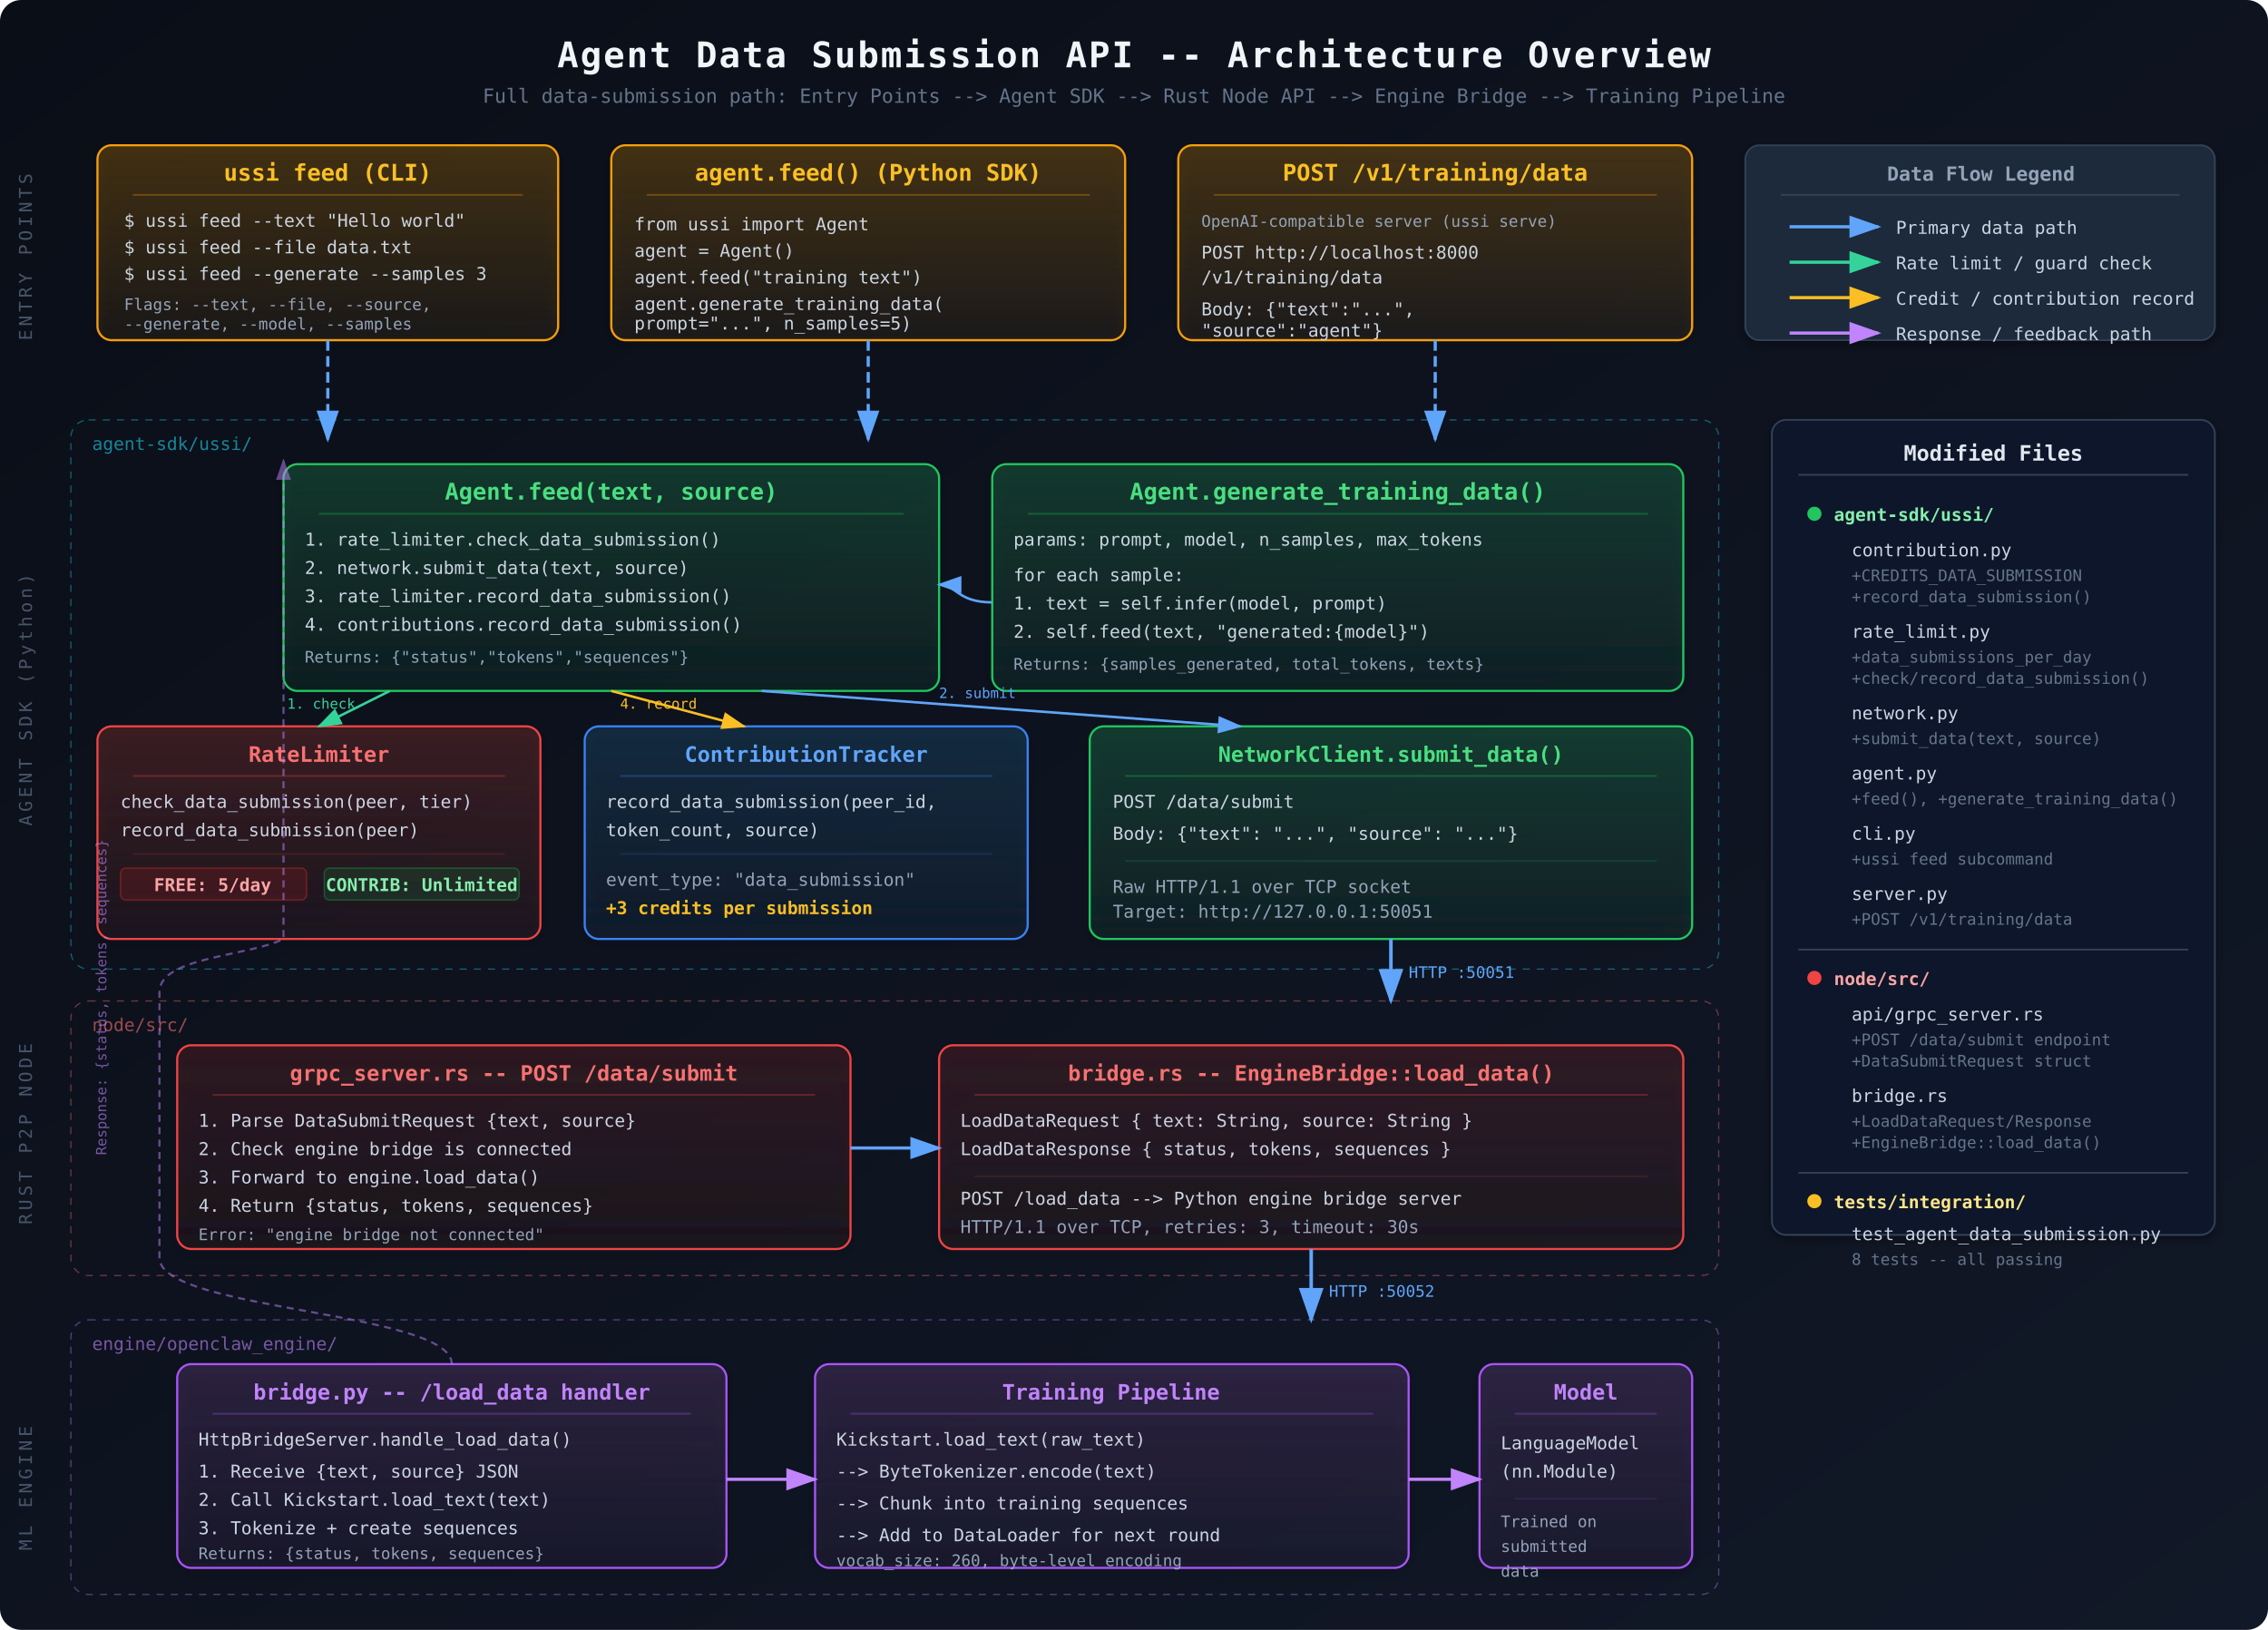
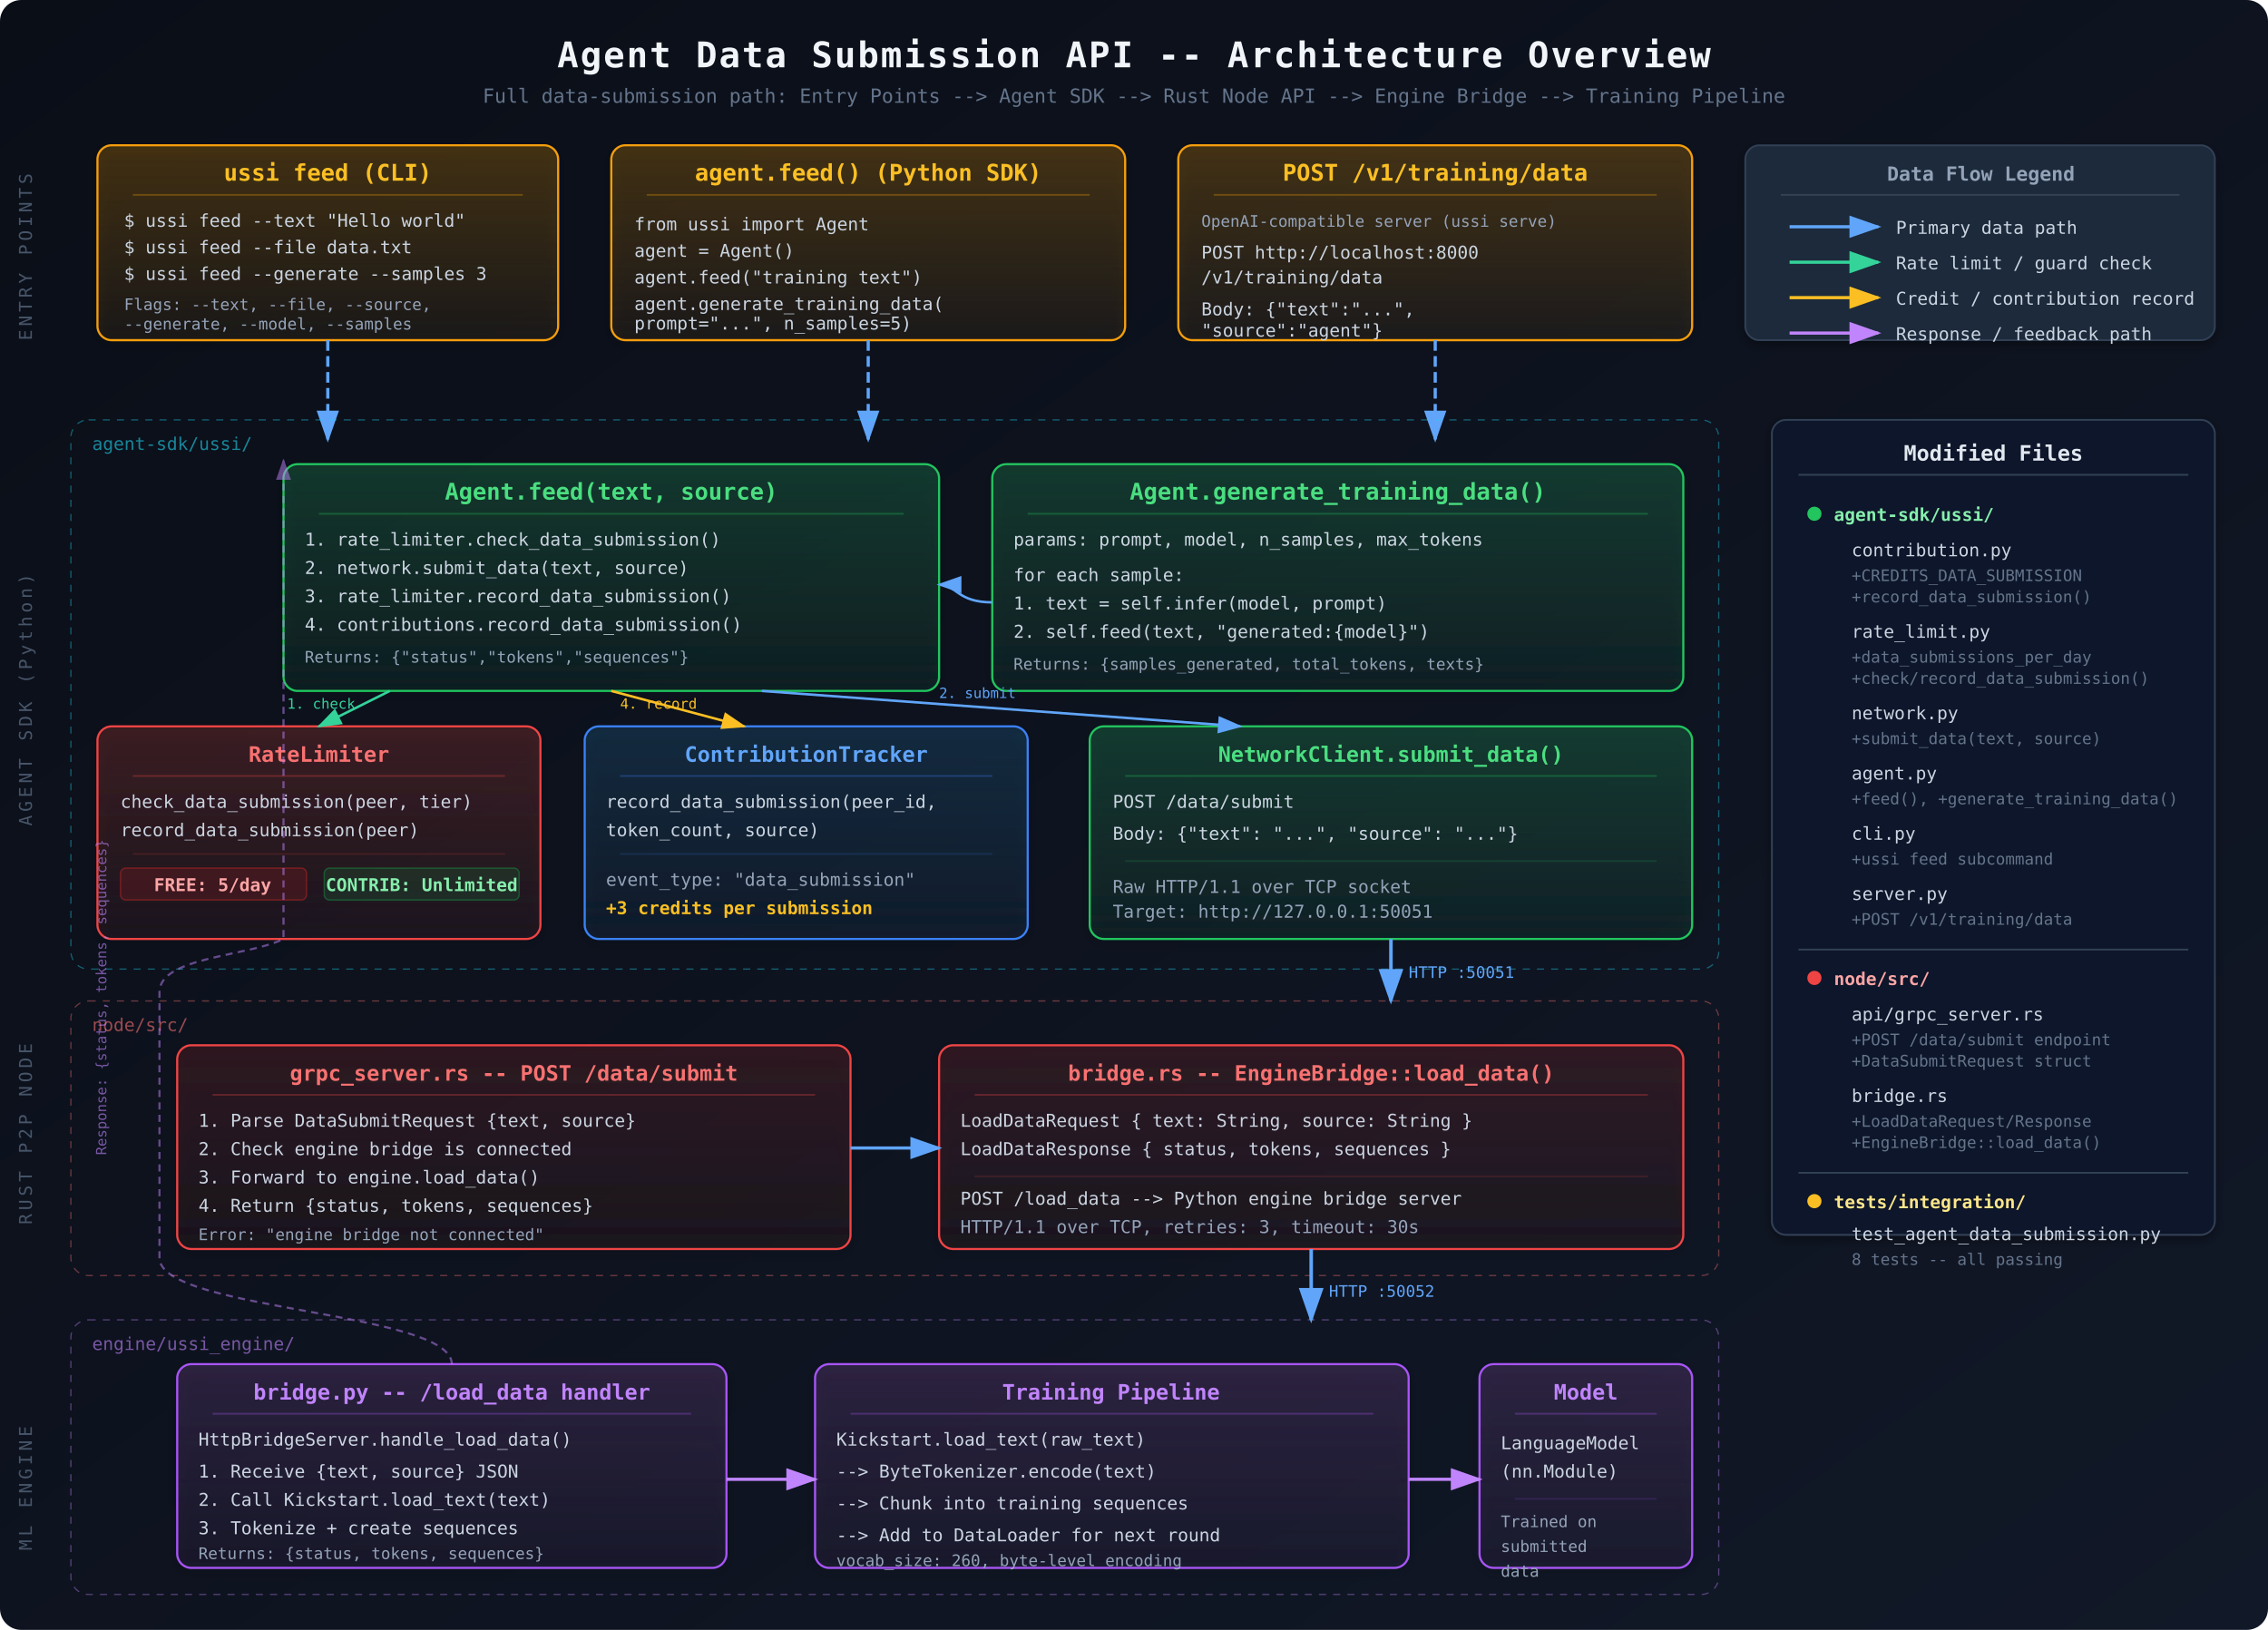
<svg xmlns="http://www.w3.org/2000/svg" viewBox="0 0 1280 920" font-family="'SF Mono','Fira Code','Consolas',monospace" font-size="12">
  <defs>
    <linearGradient id="bg" x1="0%" y1="0%" x2="100%" y2="100%">
      <stop offset="0%" style="stop-color:#0a0e17" />
      <stop offset="100%" style="stop-color:#111827" />
    </linearGradient>
    <linearGradient id="rust" x1="0%" y1="0%" x2="0%" y2="100%">
      <stop offset="0%" style="stop-color:#c0392b;stop-opacity:0.15" />
      <stop offset="100%" style="stop-color:#c0392b;stop-opacity:0.05" />
    </linearGradient>
    <linearGradient id="python" x1="0%" y1="0%" x2="0%" y2="100%">
      <stop offset="0%" style="stop-color:#3498db;stop-opacity:0.15" />
      <stop offset="100%" style="stop-color:#3498db;stop-opacity:0.05" />
    </linearGradient>
    <linearGradient id="agent" x1="0%" y1="0%" x2="0%" y2="100%">
      <stop offset="0%" style="stop-color:#2ecc71;stop-opacity:0.18" />
      <stop offset="100%" style="stop-color:#2ecc71;stop-opacity:0.05" />
    </linearGradient>
    <linearGradient id="entry" x1="0%" y1="0%" x2="0%" y2="100%">
      <stop offset="0%" style="stop-color:#f39c12;stop-opacity:0.2" />
      <stop offset="100%" style="stop-color:#f39c12;stop-opacity:0.05" />
    </linearGradient>
    <linearGradient id="guard" x1="0%" y1="0%" x2="0%" y2="100%">
      <stop offset="0%" style="stop-color:#e74c3c;stop-opacity:0.18" />
      <stop offset="100%" style="stop-color:#e74c3c;stop-opacity:0.05" />
    </linearGradient>
    <linearGradient id="engine" x1="0%" y1="0%" x2="0%" y2="100%">
      <stop offset="0%" style="stop-color:#9b59b6;stop-opacity:0.18" />
      <stop offset="100%" style="stop-color:#9b59b6;stop-opacity:0.05" />
    </linearGradient>
    <marker id="arrow" markerWidth="10" markerHeight="7" refX="9" refY="3.5" orient="auto">
      <polygon points="0 0, 10 3.5, 0 7" fill="#60a5fa" />
    </marker>
    <marker id="arrow-green" markerWidth="10" markerHeight="7" refX="9" refY="3.5" orient="auto">
      <polygon points="0 0, 10 3.5, 0 7" fill="#34d399" />
    </marker>
    <marker id="arrow-orange" markerWidth="10" markerHeight="7" refX="9" refY="3.5" orient="auto">
      <polygon points="0 0, 10 3.5, 0 7" fill="#fbbf24" />
    </marker>
    <marker id="arrow-red" markerWidth="10" markerHeight="7" refX="9" refY="3.5" orient="auto">
      <polygon points="0 0, 10 3.5, 0 7" fill="#f87171" />
    </marker>
    <marker id="arrow-purple" markerWidth="10" markerHeight="7" refX="9" refY="3.5" orient="auto">
      <polygon points="0 0, 10 3.5, 0 7" fill="#c084fc" />
    </marker>
    <filter id="glow">
      <feGaussianBlur stdDeviation="2" result="blur" />
      <feMerge>
        <feMergeNode in="blur" />
        <feMergeNode in="SourceGraphic" />
      </feMerge>
    </filter>
    <filter id="shadow">
      <feDropShadow dx="0" dy="2" stdDeviation="3" flood-color="#000" flood-opacity="0.4" />
    </filter>
  </defs>
  <rect width="1280" height="920" fill="url(#bg)" rx="12" />
  <text x="640" y="38" text-anchor="middle" fill="#f1f5f9" font-size="20" font-weight="bold" letter-spacing="1">Agent Data Submission API  --  Architecture Overview</text>
  <text x="640" y="58" text-anchor="middle" fill="#64748b" font-size="11">Full data-submission path: Entry Points --&gt; Agent SDK --&gt; Rust Node API --&gt; Engine Bridge --&gt; Training Pipeline</text>
  <text x="18" y="145" fill="#475569" font-size="10" transform="rotate(-90,18,145)" text-anchor="middle" letter-spacing="2">ENTRY POINTS</text>
  <text x="18" y="395" fill="#475569" font-size="10" transform="rotate(-90,18,395)" text-anchor="middle" letter-spacing="2">AGENT SDK (Python)</text>
  <text x="18" y="640" fill="#475569" font-size="10" transform="rotate(-90,18,640)" text-anchor="middle" letter-spacing="2">RUST P2P NODE</text>
  <text x="18" y="840" fill="#475569" font-size="10" transform="rotate(-90,18,840)" text-anchor="middle" letter-spacing="2">ML ENGINE</text>
  <rect x="55" y="82" width="260" height="110" rx="8" fill="url(#entry)" stroke="#f59e0b" stroke-width="1.2" filter="url(#shadow)" />
  <text x="185" y="102" text-anchor="middle" fill="#fbbf24" font-size="13" font-weight="bold">ussi feed  (CLI)</text>
  <line x1="75" y1="110" x2="295" y2="110" stroke="#f59e0b" stroke-opacity="0.3" />
  <text x="70" y="128" fill="#cbd5e1" font-size="10">$ ussi feed --text "Hello world"</text>
  <text x="70" y="143" fill="#cbd5e1" font-size="10">$ ussi feed --file data.txt</text>
  <text x="70" y="158" fill="#cbd5e1" font-size="10">$ ussi feed --generate --samples 3</text>
  <text x="70" y="175" fill="#94a3b8" font-size="9">Flags: --text, --file, --source,</text>
  <text x="70" y="186" fill="#94a3b8" font-size="9">       --generate, --model, --samples</text>
  <rect x="345" y="82" width="290" height="110" rx="8" fill="url(#entry)" stroke="#f59e0b" stroke-width="1.2" filter="url(#shadow)" />
  <text x="490" y="102" text-anchor="middle" fill="#fbbf24" font-size="13" font-weight="bold">agent.feed()  (Python SDK)</text>
  <line x1="365" y1="110" x2="615" y2="110" stroke="#f59e0b" stroke-opacity="0.3" />
  <text x="358" y="130" fill="#cbd5e1" font-size="10">from ussi import Agent</text>
  <text x="358" y="145" fill="#cbd5e1" font-size="10">agent = Agent()</text>
  <text x="358" y="160" fill="#cbd5e1" font-size="10">agent.feed("training text")</text>
  <text x="358" y="175" fill="#cbd5e1" font-size="10">agent.generate_training_data(</text>
  <text x="358" y="186" fill="#cbd5e1" font-size="10">    prompt="...", n_samples=5)</text>
  <rect x="665" y="82" width="290" height="110" rx="8" fill="url(#entry)" stroke="#f59e0b" stroke-width="1.2" filter="url(#shadow)" />
  <text x="810" y="102" text-anchor="middle" fill="#fbbf24" font-size="13" font-weight="bold">POST /v1/training/data</text>
  <line x1="685" y1="110" x2="935" y2="110" stroke="#f59e0b" stroke-opacity="0.3" />
  <text x="678" y="128" fill="#94a3b8" font-size="9">OpenAI-compatible server (ussi serve)</text>
  <text x="678" y="146" fill="#cbd5e1" font-size="10">POST http://localhost:8000</text>
  <text x="678" y="160" fill="#cbd5e1" font-size="10">     /v1/training/data</text>
  <text x="678" y="178" fill="#cbd5e1" font-size="10">Body: {"text":"...",</text>
  <text x="678" y="190" fill="#cbd5e1" font-size="10">       "source":"agent"}</text>
  <rect x="985" y="82" width="265" height="110" rx="8" fill="#1e293b" stroke="#334155" stroke-width="1" filter="url(#shadow)" />
  <text x="1118" y="102" text-anchor="middle" fill="#94a3b8" font-size="11" font-weight="bold">Data Flow Legend</text>
  <line x1="1005" y1="110" x2="1230" y2="110" stroke="#334155" />
  <line x1="1010" y1="128" x2="1060" y2="128" stroke="#60a5fa" stroke-width="1.8" marker-end="url(#arrow)" />
  <text x="1070" y="132" fill="#cbd5e1" font-size="10">Primary data path</text>
  <line x1="1010" y1="148" x2="1060" y2="148" stroke="#34d399" stroke-width="1.8" marker-end="url(#arrow-green)" />
  <text x="1070" y="152" fill="#cbd5e1" font-size="10">Rate limit / guard check</text>
  <line x1="1010" y1="168" x2="1060" y2="168" stroke="#fbbf24" stroke-width="1.8" marker-end="url(#arrow-orange)" />
  <text x="1070" y="172" fill="#cbd5e1" font-size="10">Credit / contribution record</text>
  <line x1="1010" y1="188" x2="1060" y2="188" stroke="#c084fc" stroke-width="1.8" marker-end="url(#arrow-purple)" />
  <text x="1070" y="192" fill="#cbd5e1" font-size="10">Response / feedback path</text>

  
   Agent.feed() --&gt;
  
  <line x1="185" y1="192" x2="185" y2="248" stroke="#60a5fa" stroke-width="1.8" stroke-dasharray="6,3" marker-end="url(#arrow)" />
  <line x1="490" y1="192" x2="490" y2="248" stroke="#60a5fa" stroke-width="1.8" stroke-dasharray="6,3" marker-end="url(#arrow)" />
  <line x1="810" y1="192" x2="810" y2="248" stroke="#60a5fa" stroke-width="1.8" stroke-dasharray="6,3" marker-end="url(#arrow)" />
  <rect x="40" y="237" width="930" height="310" rx="10" fill="none" stroke="#22d3ee" stroke-width="0.7" stroke-dasharray="4,4" stroke-opacity="0.4" />
  <text x="52" y="254" fill="#22d3ee" font-size="10" opacity="0.6">agent-sdk/ussi/</text>
  <rect x="160" y="262" width="370" height="128" rx="8" fill="url(#agent)" stroke="#22c55e" stroke-width="1.2" filter="url(#shadow)" />
  <text x="345" y="282" text-anchor="middle" fill="#4ade80" font-size="13" font-weight="bold">Agent.feed(text, source)</text>
  <line x1="180" y1="290" x2="510" y2="290" stroke="#22c55e" stroke-opacity="0.3" />
  <text x="172" y="308" fill="#cbd5e1" font-size="10">1. rate_limiter.check_data_submission()</text>
  <text x="172" y="324" fill="#cbd5e1" font-size="10">2. network.submit_data(text, source)</text>
  <text x="172" y="340" fill="#cbd5e1" font-size="10">3. rate_limiter.record_data_submission()</text>
  <text x="172" y="356" fill="#cbd5e1" font-size="10">4. contributions.record_data_submission()</text>
  <text x="172" y="374" fill="#94a3b8" font-size="9">Returns: {"status","tokens","sequences"}</text>
  <rect x="560" y="262" width="390" height="128" rx="8" fill="url(#agent)" stroke="#22c55e" stroke-width="1.2" filter="url(#shadow)" />
  <text x="755" y="282" text-anchor="middle" fill="#4ade80" font-size="13" font-weight="bold">Agent.generate_training_data()</text>
  <line x1="580" y1="290" x2="930" y2="290" stroke="#22c55e" stroke-opacity="0.3" />
  <text x="572" y="308" fill="#cbd5e1" font-size="10">params: prompt, model, n_samples, max_tokens</text>
  <text x="572" y="328" fill="#cbd5e1" font-size="10">for each sample:</text>
  <text x="572" y="344" fill="#cbd5e1" font-size="10">  1. text = self.infer(model, prompt)</text>
  <text x="572" y="360" fill="#cbd5e1" font-size="10">  2. self.feed(text, "generated:{model}")</text>
  <text x="572" y="378" fill="#94a3b8" font-size="9">Returns: {samples_generated, total_tokens, texts}</text>
  <path d="M 560,340 C 540,340 540,330 530,330" stroke="#60a5fa" stroke-width="1.4" fill="none" marker-end="url(#arrow)" />
  <rect x="55" y="410" width="250" height="120" rx="8" fill="url(#guard)" stroke="#ef4444" stroke-width="1.2" filter="url(#shadow)" />
  <text x="180" y="430" text-anchor="middle" fill="#f87171" font-size="12" font-weight="bold">RateLimiter</text>
  <line x1="75" y1="438" x2="285" y2="438" stroke="#ef4444" stroke-opacity="0.3" />
  <text x="68" y="456" fill="#cbd5e1" font-size="10">check_data_submission(peer, tier)</text>
  <text x="68" y="472" fill="#cbd5e1" font-size="10">record_data_submission(peer)</text>
  <line x1="75" y1="482" x2="285" y2="482" stroke="#ef4444" stroke-opacity="0.15" />
  <rect x="68" y="490" width="105" height="18" rx="3" fill="#dc2626" fill-opacity="0.15" stroke="#dc2626" stroke-opacity="0.4" stroke-width="0.8" />
  <text x="120" y="503" text-anchor="middle" fill="#fca5a5" font-size="10" font-weight="bold">FREE: 5/day</text>
  <rect x="183" y="490" width="110" height="18" rx="3" fill="#16a34a" fill-opacity="0.15" stroke="#16a34a" stroke-opacity="0.4" stroke-width="0.8" />
  <text x="238" y="503" text-anchor="middle" fill="#86efac" font-size="10" font-weight="bold">CONTRIB: Unlimited</text>
  <rect x="330" y="410" width="250" height="120" rx="8" fill="url(#python)" stroke="#3b82f6" stroke-width="1.2" filter="url(#shadow)" />
  <text x="455" y="430" text-anchor="middle" fill="#60a5fa" font-size="12" font-weight="bold">ContributionTracker</text>
  <line x1="350" y1="438" x2="560" y2="438" stroke="#3b82f6" stroke-opacity="0.3" />
  <text x="342" y="456" fill="#cbd5e1" font-size="10">record_data_submission(peer_id,</text>
  <text x="342" y="472" fill="#cbd5e1" font-size="10">    token_count, source)</text>
  <line x1="350" y1="482" x2="560" y2="482" stroke="#3b82f6" stroke-opacity="0.15" />
  <text x="342" y="500" fill="#94a3b8" font-size="10">event_type: "data_submission"</text>
  <text x="342" y="516" fill="#fbbf24" font-size="10" font-weight="bold">+3 credits per submission</text>
  <rect x="615" y="410" width="340" height="120" rx="8" fill="url(#agent)" stroke="#22c55e" stroke-width="1.2" filter="url(#shadow)" />
  <text x="785" y="430" text-anchor="middle" fill="#4ade80" font-size="12" font-weight="bold">NetworkClient.submit_data()</text>
  <line x1="635" y1="438" x2="935" y2="438" stroke="#22c55e" stroke-opacity="0.3" />
  <text x="628" y="456" fill="#cbd5e1" font-size="10">POST /data/submit</text>
  <text x="628" y="474" fill="#cbd5e1" font-size="10">Body: {"text": "...", "source": "..."}</text>
  <line x1="635" y1="486" x2="935" y2="486" stroke="#22c55e" stroke-opacity="0.15" />
  <text x="628" y="504" fill="#94a3b8" font-size="10">Raw HTTP/1.1 over TCP socket</text>
  <text x="628" y="518" fill="#94a3b8" font-size="10">Target: http://127.0.0.1:50051</text>
  <path d="M 220,390 L 180,410" stroke="#34d399" stroke-width="1.4" fill="none" marker-end="url(#arrow-green)" />
  <text x="162" y="400" fill="#34d399" font-size="8">1. check</text>
  <path d="M 430,390 L 700,410" stroke="#60a5fa" stroke-width="1.4" fill="none" marker-end="url(#arrow)" />
  <text x="530" y="394" fill="#60a5fa" font-size="8">2. submit</text>
  <path d="M 345,390 L 420,410" stroke="#fbbf24" stroke-width="1.4" fill="none" marker-end="url(#arrow-orange)" />
  <text x="350" y="400" fill="#fbbf24" font-size="8">4. record</text>
  <rect x="40" y="565" width="930" height="155" rx="10" fill="none" stroke="#f87171" stroke-width="0.7" stroke-dasharray="4,4" stroke-opacity="0.4" />
  <text x="52" y="582" fill="#f87171" font-size="10" opacity="0.6">node/src/</text>
  <line x1="785" y1="530" x2="785" y2="565" stroke="#60a5fa" stroke-width="2" marker-end="url(#arrow)" />
  <text x="795" y="552" fill="#60a5fa" font-size="9">HTTP :50051</text>
  <rect x="100" y="590" width="380" height="115" rx="8" fill="url(#rust)" stroke="#ef4444" stroke-width="1.2" filter="url(#shadow)" />
  <text x="290" y="610" text-anchor="middle" fill="#f87171" font-size="12" font-weight="bold">grpc_server.rs  --  POST /data/submit</text>
  <line x1="120" y1="618" x2="460" y2="618" stroke="#ef4444" stroke-opacity="0.3" />
  <text x="112" y="636" fill="#cbd5e1" font-size="10">1. Parse DataSubmitRequest {text, source}</text>
  <text x="112" y="652" fill="#cbd5e1" font-size="10">2. Check engine bridge is connected</text>
  <text x="112" y="668" fill="#cbd5e1" font-size="10">3. Forward to engine.load_data()</text>
  <text x="112" y="684" fill="#cbd5e1" font-size="10">4. Return {status, tokens, sequences}</text>
  <text x="112" y="700" fill="#94a3b8" font-size="9">Error: "engine bridge not connected"</text>
  <rect x="530" y="590" width="420" height="115" rx="8" fill="url(#rust)" stroke="#ef4444" stroke-width="1.2" filter="url(#shadow)" />
  <text x="740" y="610" text-anchor="middle" fill="#f87171" font-size="12" font-weight="bold">bridge.rs  --  EngineBridge::load_data()</text>
  <line x1="550" y1="618" x2="930" y2="618" stroke="#ef4444" stroke-opacity="0.3" />
  <text x="542" y="636" fill="#cbd5e1" font-size="10">LoadDataRequest  { text: String, source: String }</text>
  <text x="542" y="652" fill="#cbd5e1" font-size="10">LoadDataResponse { status, tokens, sequences }</text>
  <line x1="550" y1="664" x2="930" y2="664" stroke="#ef4444" stroke-opacity="0.15" />
  <text x="542" y="680" fill="#cbd5e1" font-size="10">POST /load_data --&gt; Python engine bridge server</text>
  <text x="542" y="696" fill="#94a3b8" font-size="10">HTTP/1.1 over TCP, retries: 3, timeout: 30s</text>
  <line x1="480" y1="648" x2="530" y2="648" stroke="#60a5fa" stroke-width="1.8" marker-end="url(#arrow)" />
  <rect x="40" y="745" width="930" height="155" rx="10" fill="none" stroke="#c084fc" stroke-width="0.7" stroke-dasharray="4,4" stroke-opacity="0.4" />
-   <text x="52" y="762" fill="#c084fc" font-size="10" opacity="0.6">engine/openclaw_engine/</text>
+   <text x="52" y="762" fill="#c084fc" font-size="10" opacity="0.6">engine/ussi_engine/</text>
  <line x1="740" y1="705" x2="740" y2="745" stroke="#60a5fa" stroke-width="2" marker-end="url(#arrow)" />
  <text x="750" y="732" fill="#60a5fa" font-size="9">HTTP :50052</text>
  <rect x="100" y="770" width="310" height="115" rx="8" fill="url(#engine)" stroke="#a855f7" stroke-width="1.2" filter="url(#shadow)" />
  <text x="255" y="790" text-anchor="middle" fill="#c084fc" font-size="12" font-weight="bold">bridge.py  --  /load_data handler</text>
  <line x1="120" y1="798" x2="390" y2="798" stroke="#a855f7" stroke-opacity="0.3" />
  <text x="112" y="816" fill="#cbd5e1" font-size="10">HttpBridgeServer.handle_load_data()</text>
  <text x="112" y="834" fill="#cbd5e1" font-size="10">1. Receive {text, source} JSON</text>
  <text x="112" y="850" fill="#cbd5e1" font-size="10">2. Call Kickstart.load_text(text)</text>
  <text x="112" y="866" fill="#cbd5e1" font-size="10">3. Tokenize + create sequences</text>
  <text x="112" y="880" fill="#94a3b8" font-size="9">Returns: {status, tokens, sequences}</text>
  <rect x="460" y="770" width="335" height="115" rx="8" fill="url(#engine)" stroke="#a855f7" stroke-width="1.2" filter="url(#shadow)" />
  <text x="627" y="790" text-anchor="middle" fill="#c084fc" font-size="12" font-weight="bold">Training Pipeline</text>
  <line x1="480" y1="798" x2="775" y2="798" stroke="#a855f7" stroke-opacity="0.3" />
  <text x="472" y="816" fill="#cbd5e1" font-size="10">Kickstart.load_text(raw_text)</text>
  <text x="472" y="834" fill="#cbd5e1" font-size="10">  --&gt; ByteTokenizer.encode(text)</text>
  <text x="472" y="852" fill="#cbd5e1" font-size="10">  --&gt; Chunk into training sequences</text>
  <text x="472" y="870" fill="#cbd5e1" font-size="10">  --&gt; Add to DataLoader for next round</text>
  <text x="472" y="884" fill="#94a3b8" font-size="9">vocab_size: 260, byte-level encoding</text>
  <line x1="410" y1="835" x2="460" y2="835" stroke="#c084fc" stroke-width="1.8" marker-end="url(#arrow-purple)" />
  <rect x="835" y="770" width="120" height="115" rx="8" fill="url(#engine)" stroke="#a855f7" stroke-width="1.2" filter="url(#shadow)" />
  <text x="895" y="790" text-anchor="middle" fill="#c084fc" font-size="12" font-weight="bold">Model</text>
  <line x1="855" y1="798" x2="935" y2="798" stroke="#a855f7" stroke-opacity="0.3" />
  <text x="847" y="818" fill="#cbd5e1" font-size="10">LanguageModel</text>
  <text x="847" y="834" fill="#cbd5e1" font-size="10">(nn.Module)</text>
  <line x1="855" y1="846" x2="935" y2="846" stroke="#a855f7" stroke-opacity="0.15" />
  <text x="847" y="862" fill="#94a3b8" font-size="9">Trained on</text>
  <text x="847" y="876" fill="#94a3b8" font-size="9">submitted</text>
  <text x="847" y="890" fill="#94a3b8" font-size="9">data</text>
  <line x1="795" y1="835" x2="835" y2="835" stroke="#c084fc" stroke-width="1.8" marker-end="url(#arrow-purple)" />
  <rect x="1000" y="237" width="250" height="460" rx="8" fill="#0f172a" stroke="#334155" stroke-width="1" filter="url(#shadow)" />
  <text x="1125" y="260" text-anchor="middle" fill="#e2e8f0" font-size="12" font-weight="bold">Modified Files</text>
  <line x1="1015" y1="268" x2="1235" y2="268" stroke="#334155" />
  <circle cx="1024" cy="290" r="4" fill="#22c55e" />
  <text x="1035" y="294" fill="#86efac" font-size="10" font-weight="bold">agent-sdk/ussi/</text>
  <text x="1045" y="314" fill="#cbd5e1" font-size="10">contribution.py</text>
  <text x="1045" y="328" fill="#64748b" font-size="9">+CREDITS_DATA_SUBMISSION</text>
  <text x="1045" y="340" fill="#64748b" font-size="9">+record_data_submission()</text>
  <text x="1045" y="360" fill="#cbd5e1" font-size="10">rate_limit.py</text>
  <text x="1045" y="374" fill="#64748b" font-size="9">+data_submissions_per_day</text>
  <text x="1045" y="386" fill="#64748b" font-size="9">+check/record_data_submission()</text>
  <text x="1045" y="406" fill="#cbd5e1" font-size="10">network.py</text>
  <text x="1045" y="420" fill="#64748b" font-size="9">+submit_data(text, source)</text>
  <text x="1045" y="440" fill="#cbd5e1" font-size="10">agent.py</text>
  <text x="1045" y="454" fill="#64748b" font-size="9">+feed(), +generate_training_data()</text>
  <text x="1045" y="474" fill="#cbd5e1" font-size="10">cli.py</text>
  <text x="1045" y="488" fill="#64748b" font-size="9">+ussi feed subcommand</text>
  <text x="1045" y="508" fill="#cbd5e1" font-size="10">server.py</text>
  <text x="1045" y="522" fill="#64748b" font-size="9">+POST /v1/training/data</text>
  <line x1="1015" y1="536" x2="1235" y2="536" stroke="#334155" />
  <circle cx="1024" cy="552" r="4" fill="#ef4444" />
  <text x="1035" y="556" fill="#fca5a5" font-size="10" font-weight="bold">node/src/</text>
  <text x="1045" y="576" fill="#cbd5e1" font-size="10">api/grpc_server.rs</text>
  <text x="1045" y="590" fill="#64748b" font-size="9">+POST /data/submit endpoint</text>
  <text x="1045" y="602" fill="#64748b" font-size="9">+DataSubmitRequest struct</text>
  <text x="1045" y="622" fill="#cbd5e1" font-size="10">bridge.rs</text>
  <text x="1045" y="636" fill="#64748b" font-size="9">+LoadDataRequest/Response</text>
  <text x="1045" y="648" fill="#64748b" font-size="9">+EngineBridge::load_data()</text>
  <line x1="1015" y1="662" x2="1235" y2="662" stroke="#334155" />
  <circle cx="1024" cy="678" r="4" fill="#fbbf24" />
  <text x="1035" y="682" fill="#fde68a" font-size="10" font-weight="bold">tests/integration/</text>
  <text x="1045" y="700" fill="#cbd5e1" font-size="10">test_agent_data_submission.py</text>
  <text x="1045" y="714" fill="#64748b" font-size="9">8 tests -- all passing</text>
  <path d="M 255,770 C 255,740 90,740 90,710 L 90,560 C 90,540 140,540 160,530 L 160,260" stroke="#c084fc" stroke-width="1.2" stroke-dasharray="4,3" fill="none" marker-end="url(#arrow-purple)" opacity="0.5" />
  <text x="60" y="652" fill="#c084fc" font-size="8" opacity="0.6" transform="rotate(-90,60,652)">Response: {status, tokens, sequences}</text>
</svg>
